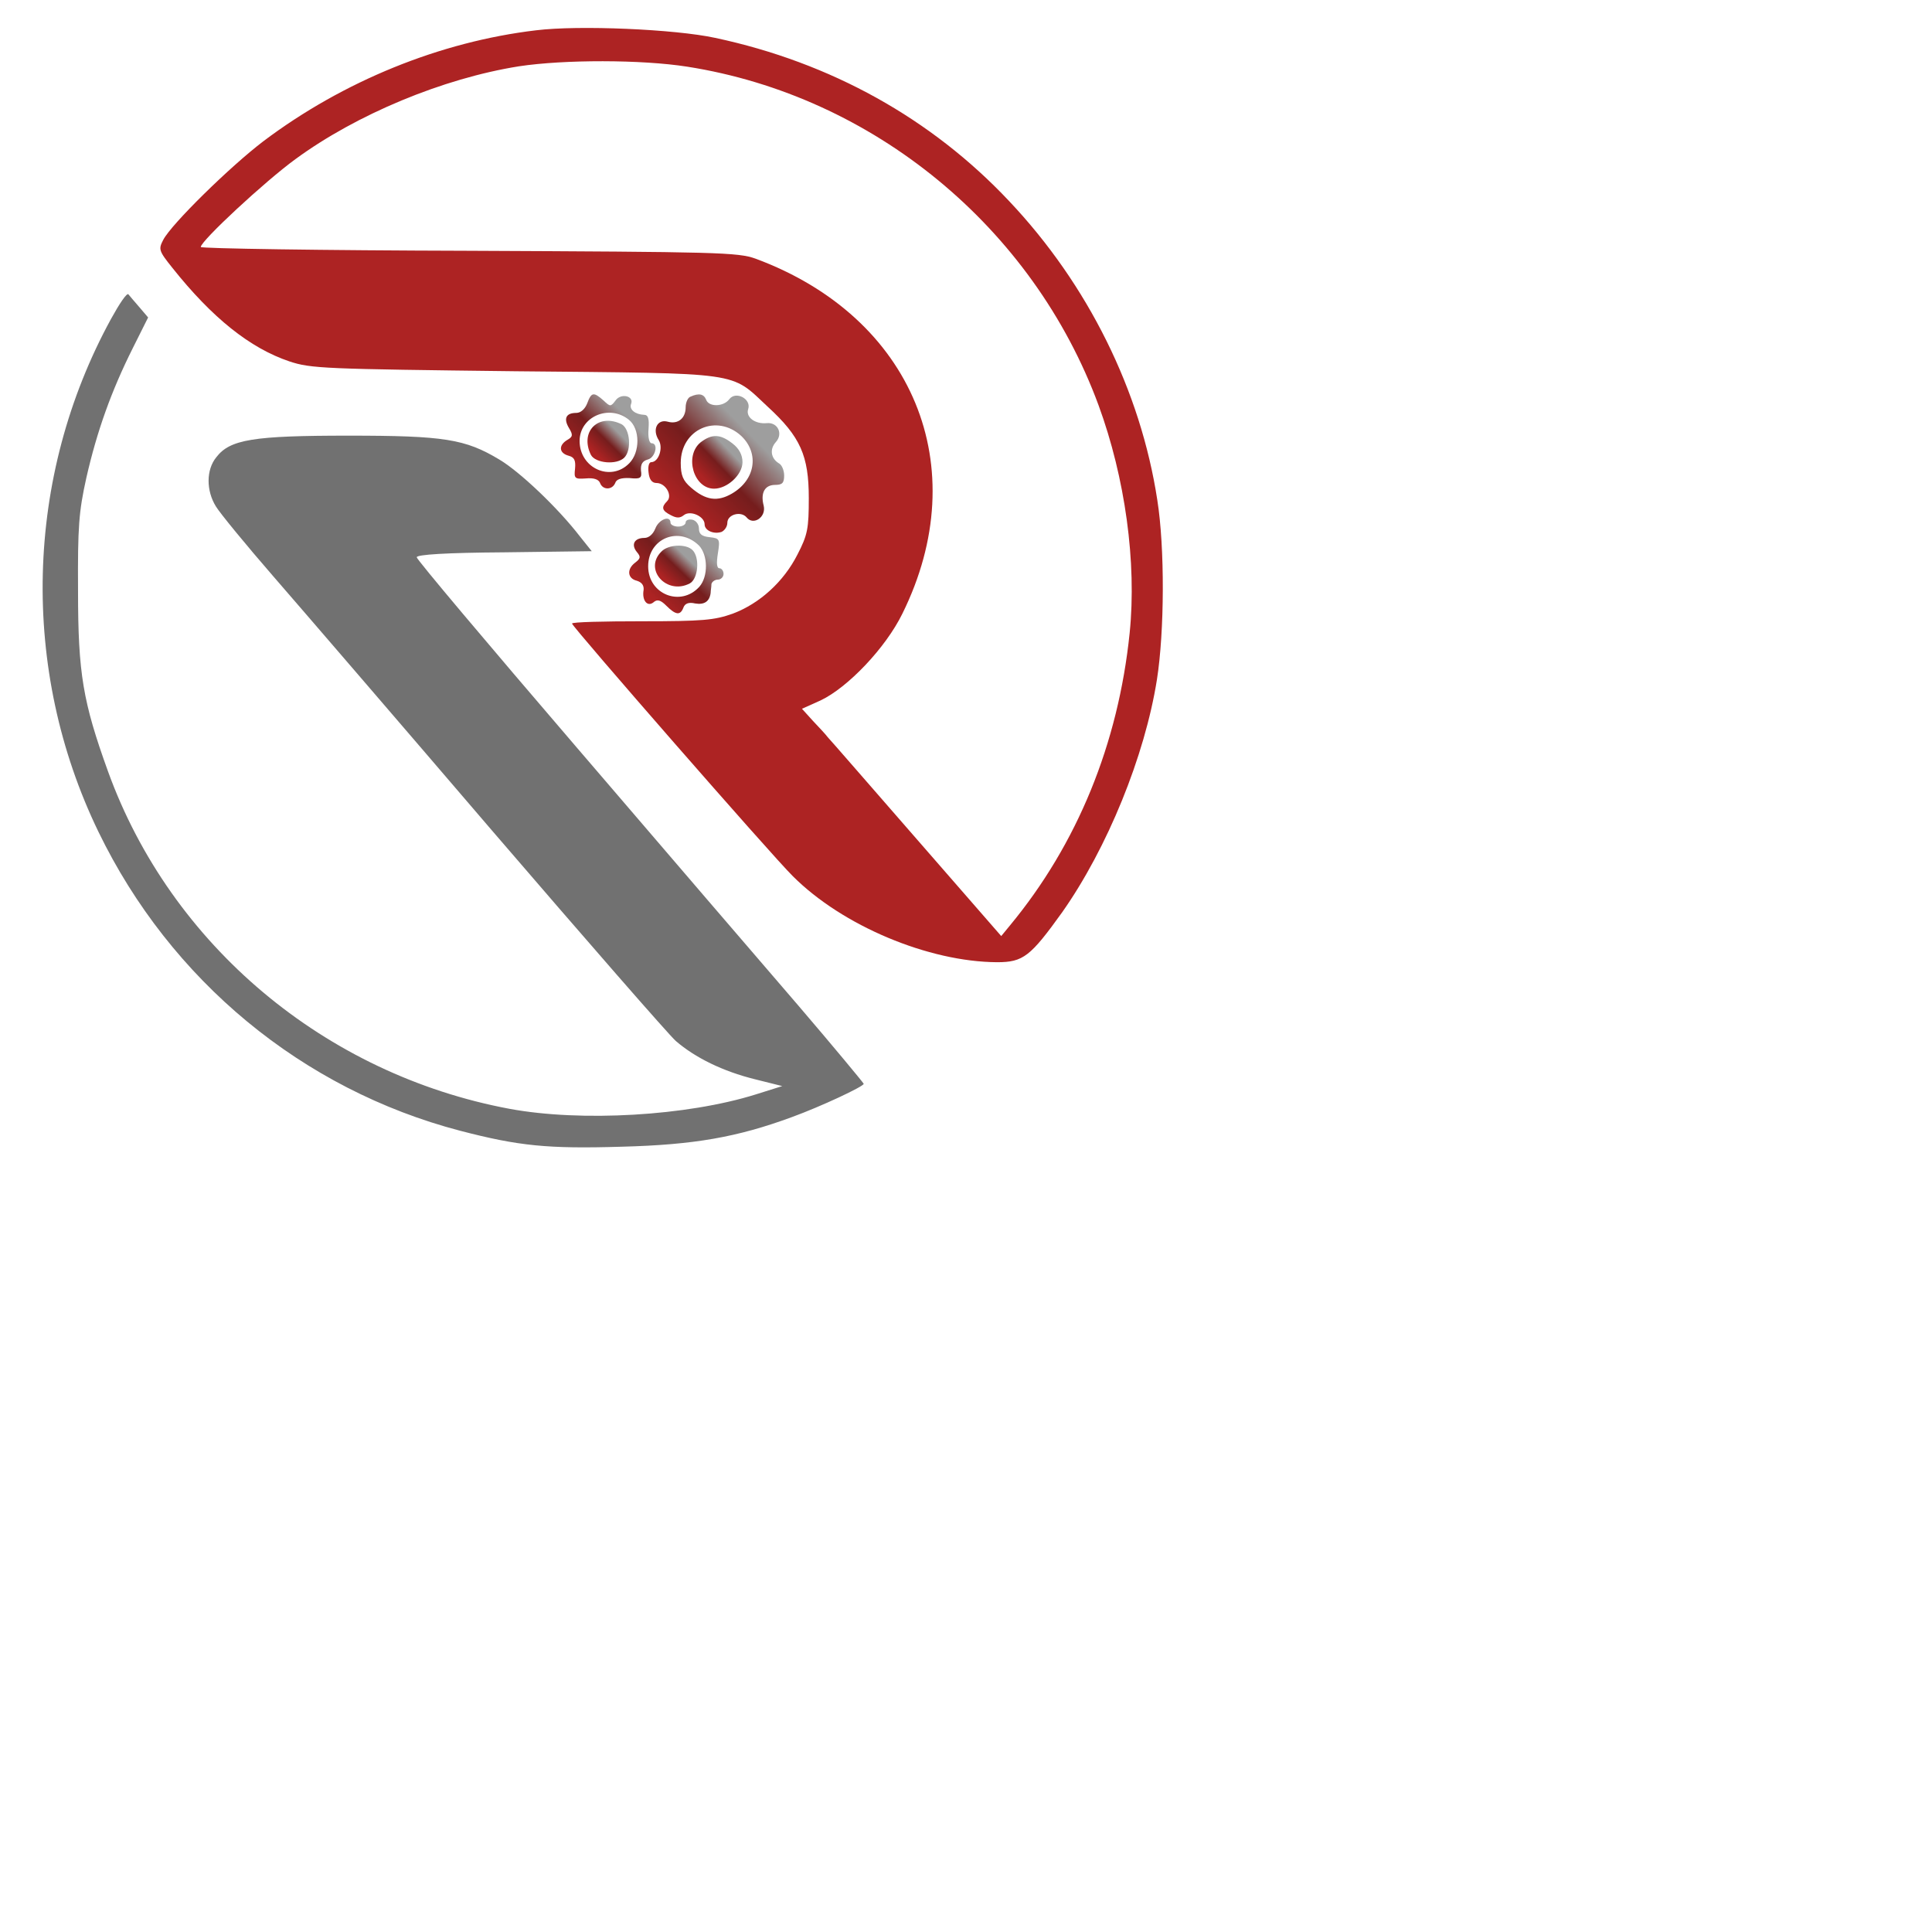
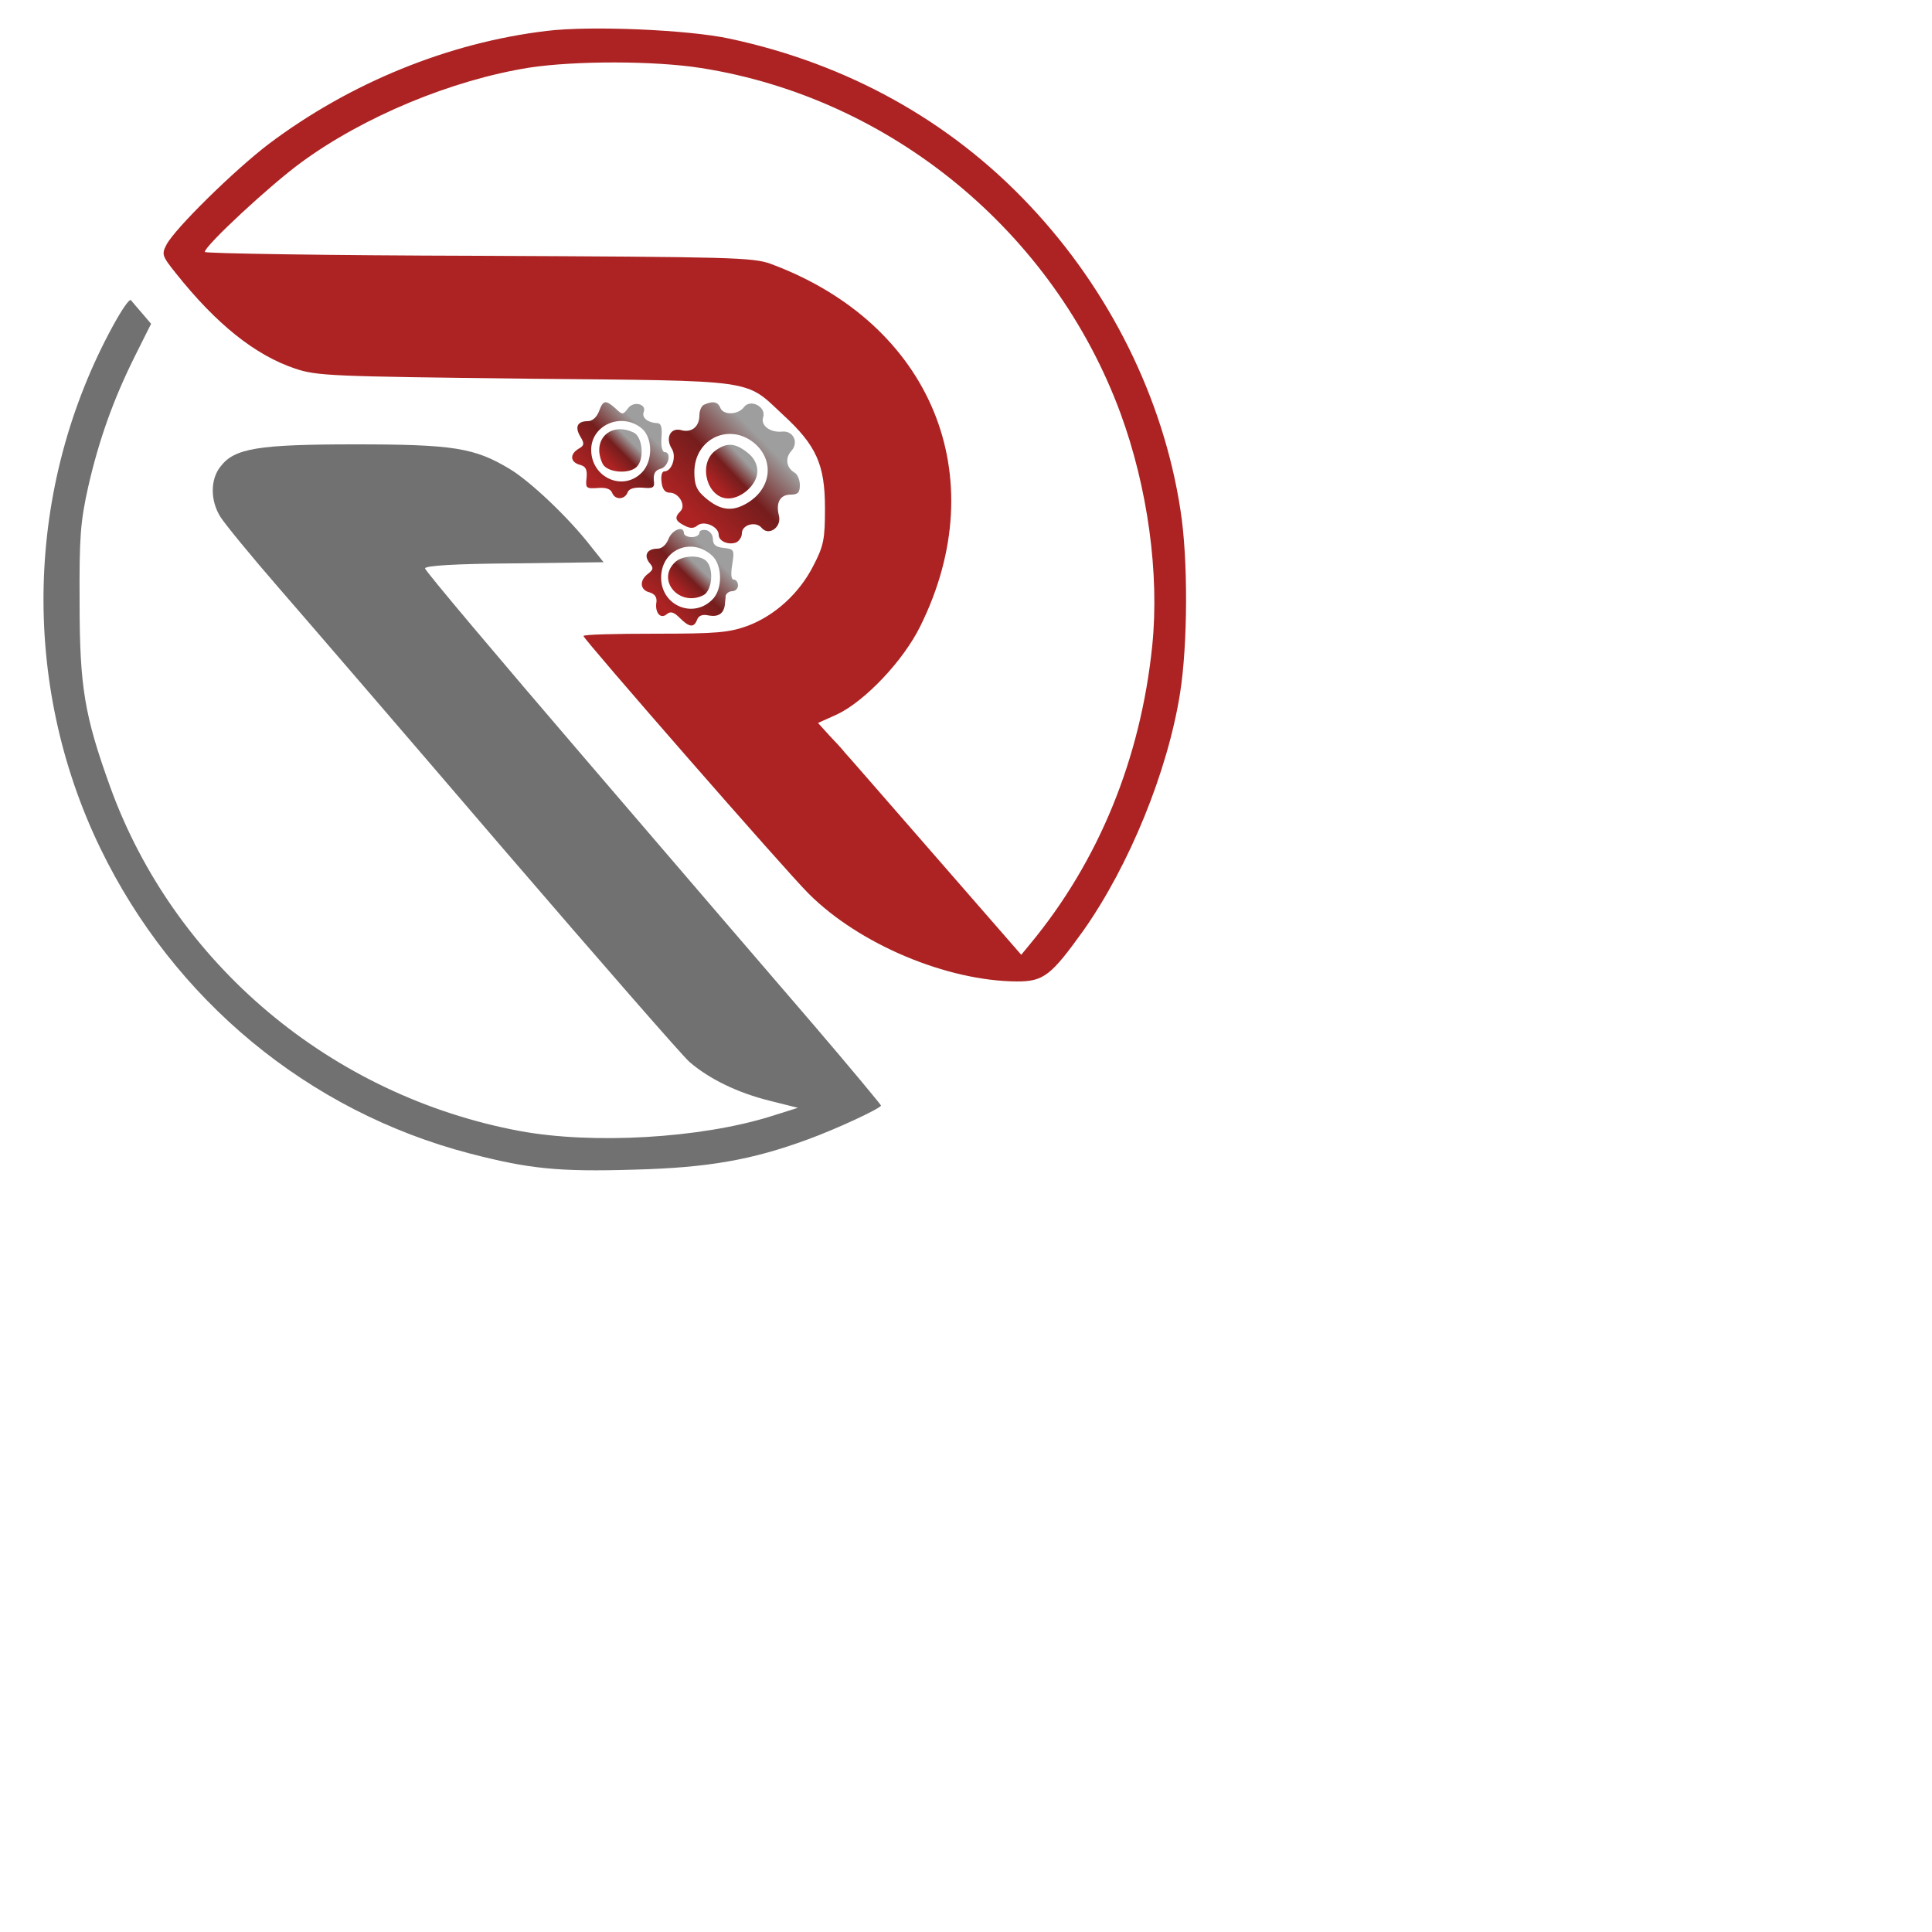
- <svg xmlns="http://www.w3.org/2000/svg" version="1.0" style="display: block; margin: auto;" viewBox="0 0 510 510" preserveAspectRatio="xMidYMid meet">
+ <svg xmlns="http://www.w3.org/2000/svg" version="1.0" style="display: block; margin: auto;" viewBox="0 0 500 500" preserveAspectRatio="xMidYMid meet">
  <defs>
    <linearGradient id="rcGradient" x1="0%" y1="0%" x2="100%" y2="100%">
      <stop offset="21%" stop-color="rgba(173, 35, 35, 1)" />
      <stop offset="49%" stop-color="rgba(117, 29, 29, 1)" />
      <stop offset="73%" stop-color="rgba(158, 158, 158, 1)" />
    </linearGradient>
  </defs>
  <g transform="translate(0,312) scale(0.1,-0.1)" fill="#000000" stroke="none">
    <path d="M1415 3040 c-253 -30 -509 -134 -720 -293 -88 -67 -242 -218 -264 -260 -13 -25 -12 -29 24 -74 105 -132 205 -212 309 -247 57 -19 93 -20 596 -26 607 -6 566 0 667 -94 86 -79 108 -129 108 -241 0 -80 -3 -97 -30 -149 -36 -71 -99 -129 -171 -156 -48 -17 -78 -20 -239 -20 -102 0 -185 -2 -185 -6 0 -8 527 -612 583 -667 131 -131 358 -226 539 -227 69 0 88 15 172 132 119 169 218 412 250 614 20 127 21 348 1 474 -44 288 -183 569 -391 789 -205 218 -471 366 -776 431 -106 23 -360 34 -473 20z m399 -96 c491 -77 913 -424 1086 -894 70 -191 101 -414 82 -601 -30 -292 -138 -557 -316 -772 l-23 -28 -224 257 c-123 141 -228 262 -234 268 -5 7 -23 26 -39 43 l-29 32 49 22 c72 34 172 139 216 229 192 388 28 783 -387 937 -47 17 -99 18 -757 21 -390 1 -708 6 -708 10 0 16 169 173 250 232 161 118 389 213 590 245 119 18 323 18 444 -1z" style="fill: #ad2323;" />
    <path d="M293 2278 c-228 -417 -241 -925 -33 -1354 190 -392 538 -680 955 -789 154 -40 230 -48 427 -42 190 5 304 25 448 78 77 28 190 81 190 88 -1 3 -78 96 -173 207 -95 110 -360 419 -589 686 -230 268 -418 491 -418 497 0 7 77 12 231 13 l231 3 -32 40 c-57 74 -158 170 -212 202 -90 54 -145 63 -398 63 -252 0 -313 -10 -349 -57 -27 -33 -27 -88 -1 -130 11 -18 79 -101 152 -185 73 -84 334 -387 579 -673 246 -286 463 -535 483 -553 51 -44 124 -80 209 -101 l72 -18 -70 -22 c-182 -57 -461 -73 -650 -38 -487 91 -894 432 -1060 891 -66 183 -79 258 -79 476 -1 169 2 209 22 299 28 123 66 229 122 341 l41 82 -23 27 c-12 14 -26 30 -29 34 -4 5 -24 -25 -46 -65z" style="fill: #717171;" />
    <path d="M1550 2055 c-6 -15 -17 -25 -29 -25 -27 0 -34 -15 -19 -40 11 -18 10 -23 -4 -31 -24 -14 -23 -35 3 -42 15 -4 19 -12 17 -34 -3 -26 -1 -28 28 -26 21 2 34 -2 38 -12 7 -19 32 -19 40 0 3 10 16 14 38 13 29 -3 33 0 30 20 -1 17 4 25 18 29 20 5 29 43 10 43 -6 0 -10 16 -8 38 2 27 -1 37 -12 37 -23 1 -40 14 -34 29 8 21 -27 29 -41 9 -13 -17 -14 -17 -32 0 -26 23 -32 22 -43 -8z m110 -43 c30 -24 30 -86 1 -115 -49 -50 -131 -13 -131 59 0 64 78 98 130 56z" fill="url(#rcGradient)" />
    <path d="M1566 1994 c-18 -18 -20 -47 -6 -75 12 -22 68 -27 88 -7 20 20 15 76 -7 88 -28 14 -57 12 -75 -6z" fill="url(#rcGradient)" />
    <path d="M1823 2073 c-7 -2 -13 -15 -13 -28 0 -29 -20 -46 -48 -38 -27 7 -41 -21 -23 -49 12 -20 0 -58 -20 -58 -6 0 -9 -12 -7 -27 2 -19 9 -28 21 -28 24 0 43 -33 28 -48 -16 -16 -14 -25 10 -37 15 -8 24 -8 34 0 17 14 55 -3 55 -24 0 -17 25 -27 45 -20 8 4 15 14 15 24 0 22 36 32 51 14 18 -22 52 1 45 31 -9 34 3 55 30 55 19 0 24 5 24 25 0 13 -6 28 -14 32 -21 13 -25 37 -8 56 20 22 5 53 -24 50 -31 -3 -56 16 -49 37 9 27 -33 49 -50 26 -15 -20 -54 -21 -61 -1 -6 15 -19 18 -41 8z m134 -104 c48 -46 37 -116 -25 -152 -38 -22 -69 -18 -108 16 -21 18 -27 32 -27 65 0 89 95 131 160 71z" fill="url(#rcGradient)" />
    <path d="M1849 1952 c-43 -36 -18 -122 36 -122 35 0 75 37 75 70 0 19 -9 36 -26 49 -33 26 -55 26 -85 3z" fill="url(#rcGradient)" />
    <path d="M1730 1725 c-6 -15 -17 -25 -29 -25 -26 0 -36 -17 -20 -37 11 -13 10 -17 -4 -28 -23 -17 -21 -42 4 -48 13 -4 19 -12 18 -24 -5 -28 10 -46 26 -33 10 9 19 6 34 -9 25 -25 37 -26 45 -5 4 11 14 15 31 11 24 -4 38 5 41 28 0 6 2 16 2 23 1 6 9 12 17 12 8 0 15 7 15 15 0 8 -5 15 -11 15 -7 0 -8 14 -4 39 6 38 5 40 -22 43 -20 2 -28 8 -28 23 0 11 -8 21 -17 23 -10 2 -18 -1 -18 -7 0 -6 -9 -11 -20 -11 -11 0 -20 5 -20 10 0 21 -31 9 -40 -15z m115 -45 c24 -25 25 -82 1 -109 -49 -54 -135 -20 -135 54 0 74 81 107 134 55z" fill="url(#rcGradient)" />
    <path d="M1746 1664 c-48 -47 14 -116 75 -84 22 12 27 68 7 88 -17 17 -64 15 -82 -4z" fill="url(#rcGradient)" />
  </g>
</svg>
